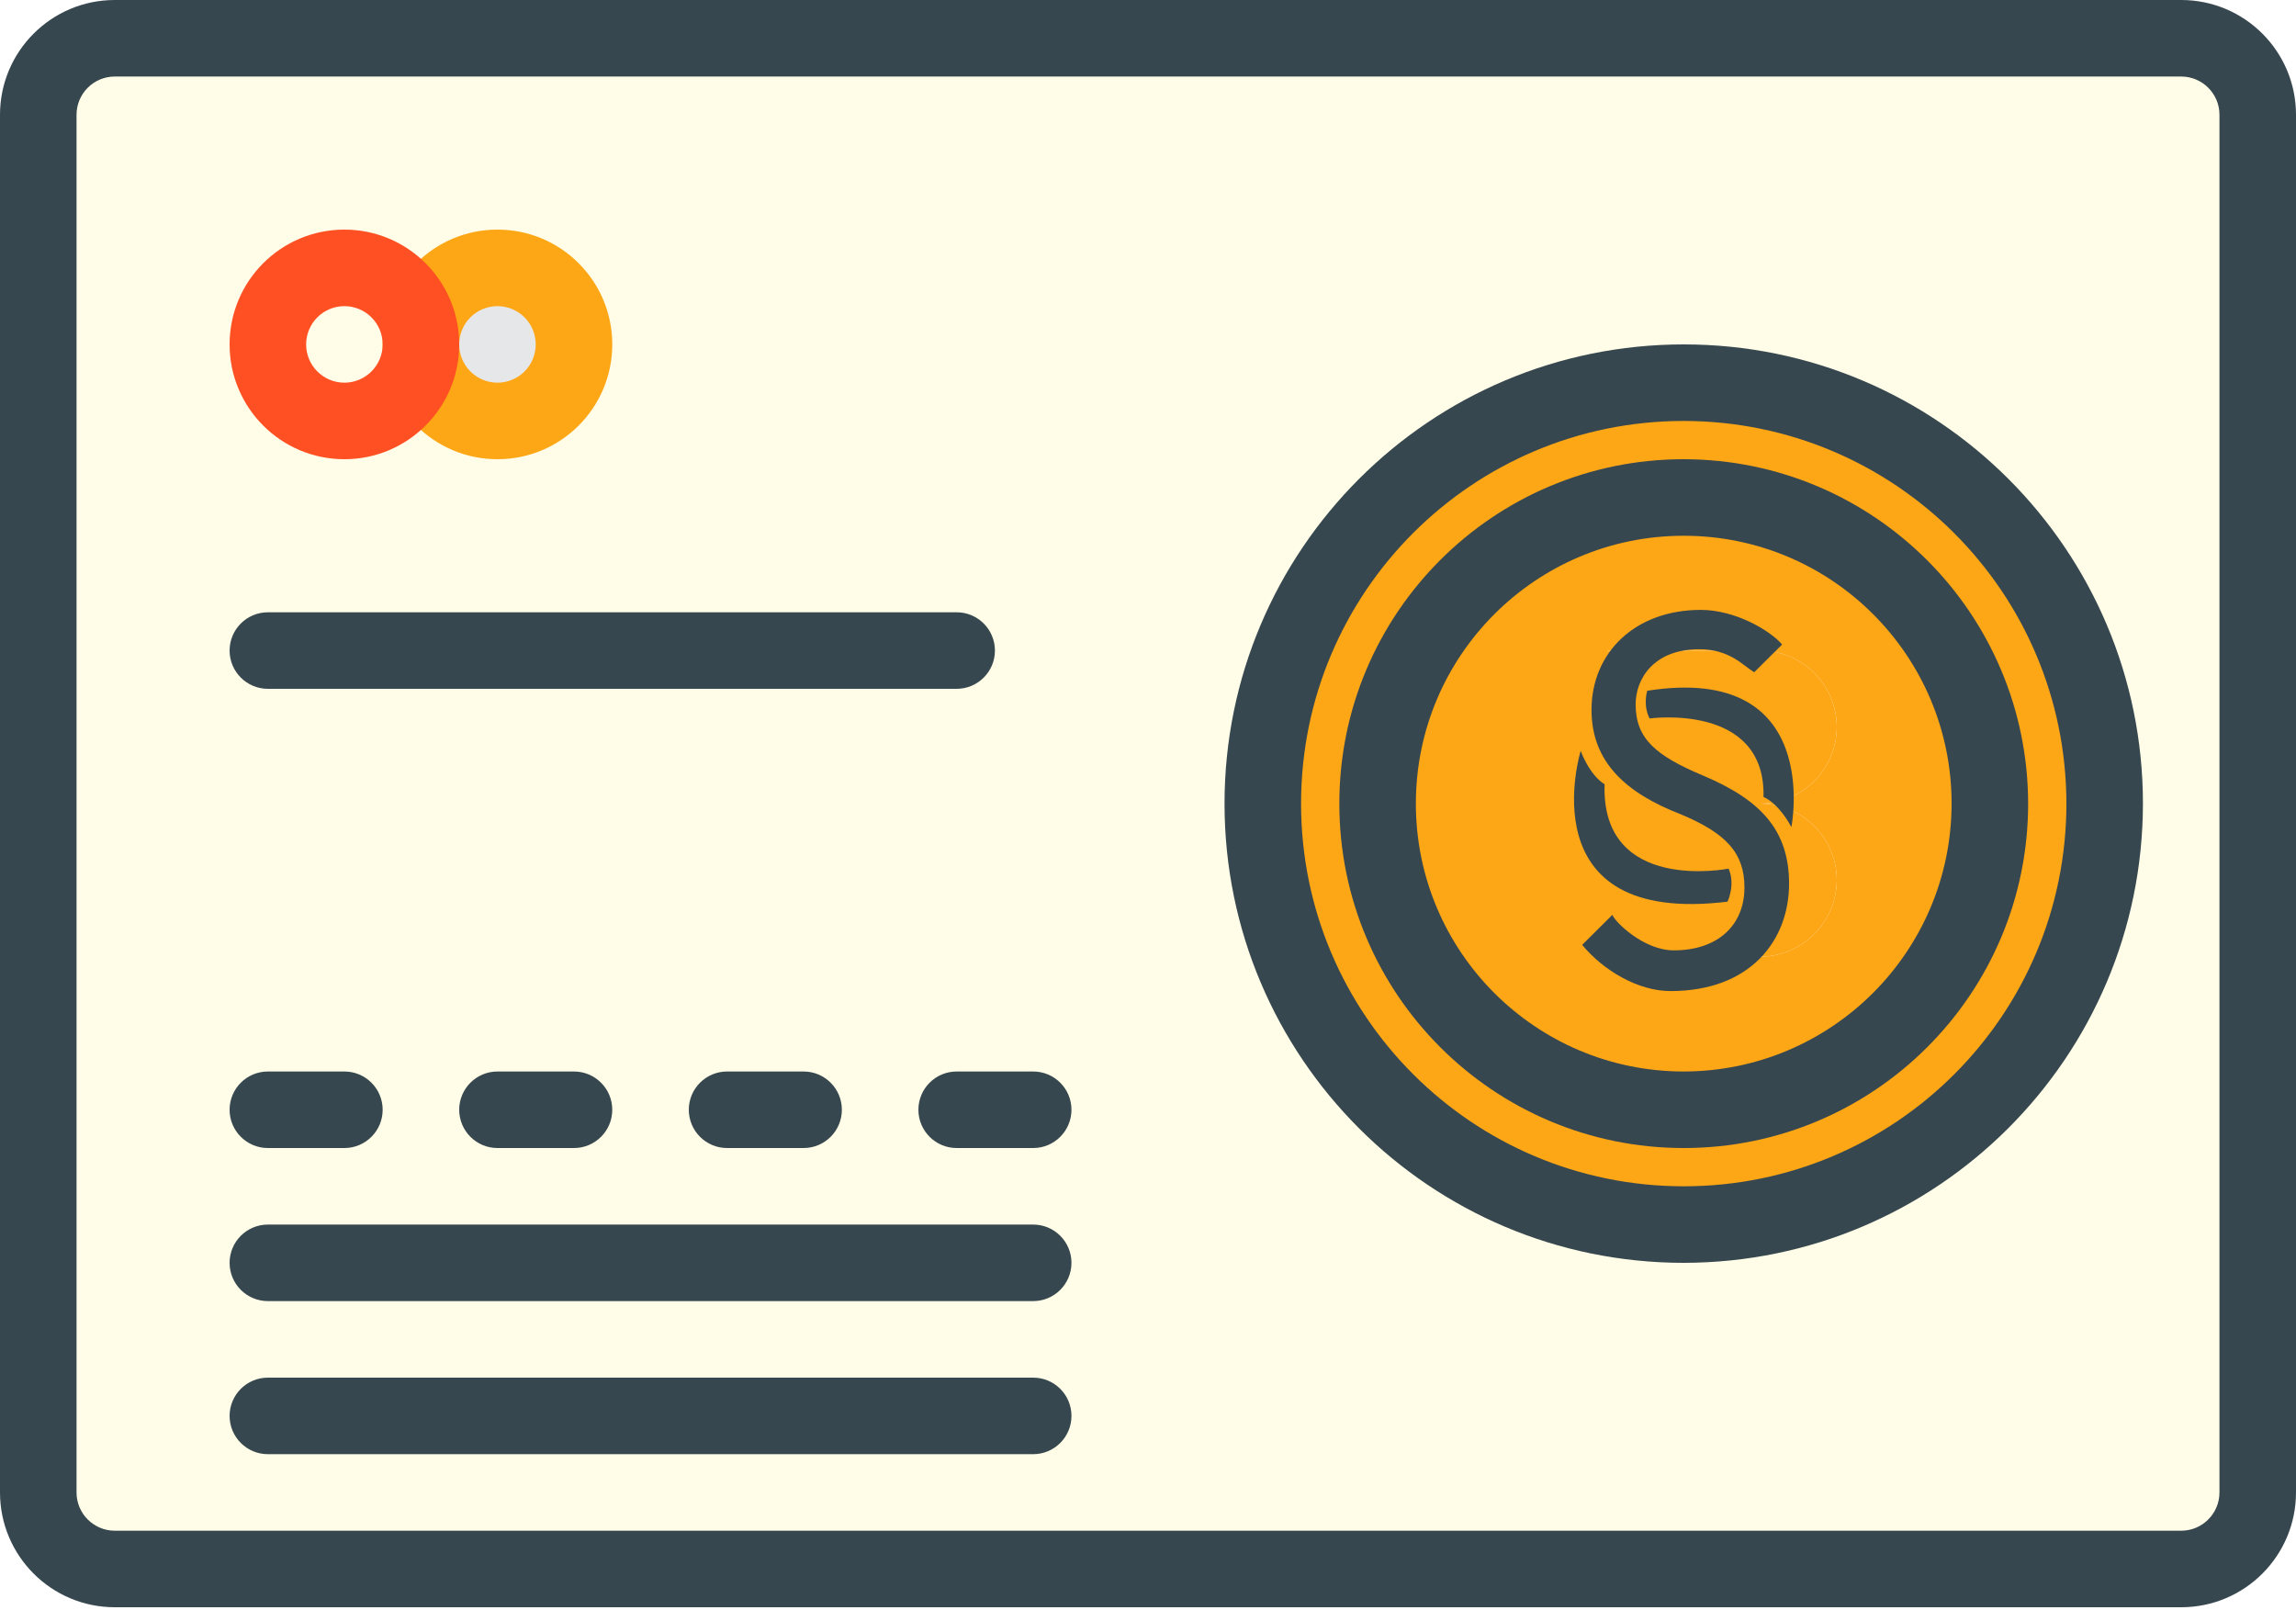
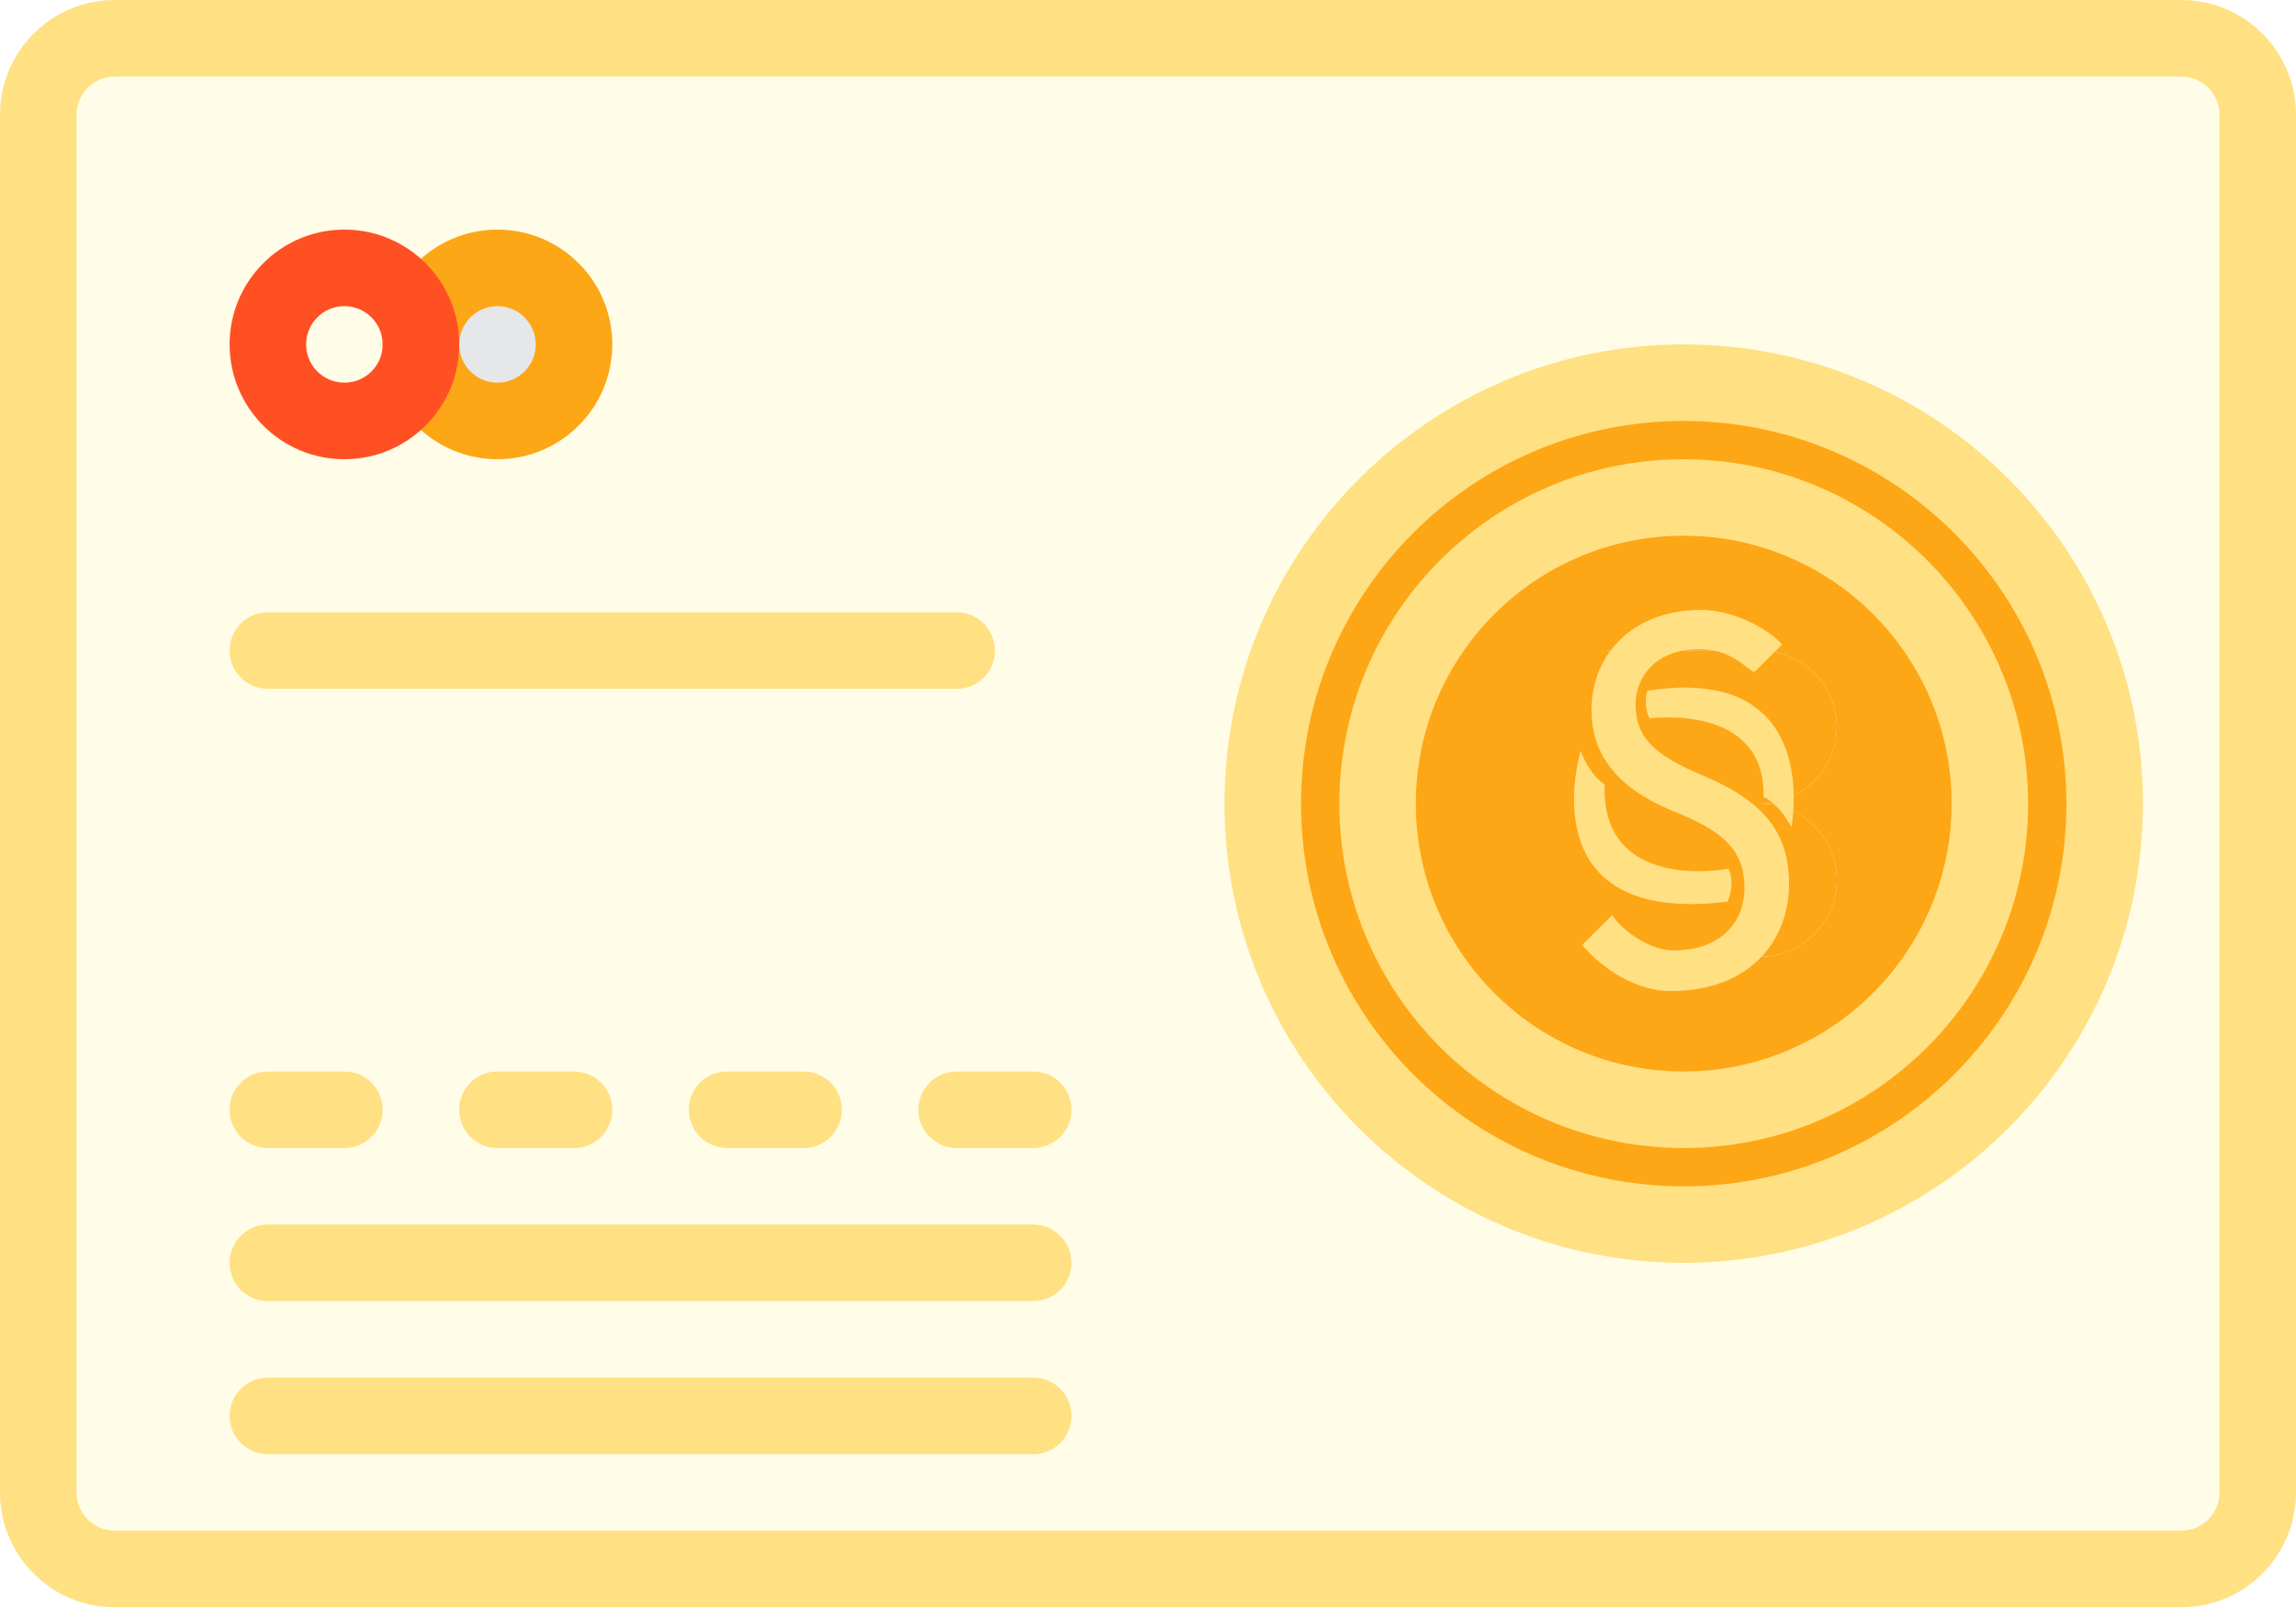
<svg xmlns="http://www.w3.org/2000/svg" width="512" height="359" viewBox="0 0 512 359" fill="none">
  <path d="M477.867 1.83105e-07H17.067C7.638 1.83105e-07 -7.6294e-09 7.637 -7.6294e-09 17.067V324.267C-7.6294e-09 333.696 7.637 341.334 17.067 341.334H477.867C487.296 341.334 494.934 333.697 494.934 324.267V17.067C494.934 7.638 487.296 1.83105e-07 477.867 1.83105e-07ZM68.267 51.2C77.696 51.2 85.334 58.837 85.334 68.267C85.334 58.838 92.971 51.2 102.401 51.2C111.831 51.2 119.467 58.838 119.467 68.267C119.467 77.696 111.83 85.334 102.4 85.334C92.97 85.334 85.333 77.697 85.333 68.267C85.333 77.696 77.696 85.334 68.266 85.334C58.836 85.334 51.199 77.697 51.199 68.267C51.2 58.838 58.838 51.2 68.267 51.2ZM366.934 264.534C315.094 264.534 273.067 222.507 273.067 170.667C273.067 118.827 315.094 76.8 366.934 76.8C418.774 76.8 460.8 118.827 460.8 170.667C460.8 222.507 418.774 264.534 366.934 264.534Z" transform="translate(8.53296 8.53296)" fill="#FFFDE7" />
  <path d="M17.067 34.134C26.493 34.134 34.134 26.493 34.134 17.067C34.134 7.641 26.493 4.76074e-06 17.067 4.76074e-06C7.641 4.76074e-06 0 7.641 0 17.067C0 26.493 7.641 34.134 17.067 34.134Z" transform="translate(59.7329 59.7329)" fill="#FFFDE7" />
  <path d="M17.067 34.134C26.493 34.134 34.134 26.493 34.134 17.067C34.134 7.641 26.493 4.76074e-06 17.067 4.76074e-06C7.641 4.76074e-06 -2.68555e-06 7.641 -2.68555e-06 17.067C-2.68555e-06 26.493 7.641 34.134 17.067 34.134Z" transform="translate(93.866 59.7329)" fill="#E6E7E8" />
  <path d="M93.867 -4.39453e-06C42.027 -4.39453e-06 6.10352e-06 42.027 6.10352e-06 93.867C6.10352e-06 145.707 42.027 187.734 93.867 187.734C145.707 187.734 187.733 145.707 187.733 93.867C187.733 42.027 145.707 -4.39453e-06 93.867 -4.39453e-06ZM93.867 162.134C56.167 162.134 25.6 131.568 25.6 93.867C25.6 56.166 56.166 25.6 93.867 25.6C131.568 25.6 162.133 56.167 162.133 93.867C162.133 131.567 131.567 162.134 93.867 162.134Z" transform="translate(281.6 85.333)" fill="#fda616" />
  <path d="M68.267 1.70898e-06C30.567 1.70898e-06 1.2207e-05 30.566 1.2207e-05 68.267C1.2207e-05 105.968 30.566 136.534 68.267 136.534C105.968 136.534 136.533 105.967 136.533 68.267C136.533 30.567 105.967 1.70898e-06 68.267 1.70898e-06ZM102.4 85.334C102.332 94.729 94.729 102.332 85.333 102.401H68.266H51.2V34.134H68.267H85.334C94.746 34.16 102.375 41.788 102.401 51.201C102.333 60.596 94.73 68.199 85.334 68.268C94.746 68.293 102.374 75.921 102.4 85.334Z" transform="translate(307.2 110.933)" fill="#fda616" />
  <path d="M51.2 17.067C51.174 7.655 43.546 0.026 34.133 -2.68555e-06H-6.10352e-06V34.134H34.133C43.529 34.066 51.132 26.463 51.2 17.067Z" transform="translate(358.4 145.066)" fill="#fda616" />
  <path d="M-6.10352e-06 34.134H34.133C43.528 34.066 51.131 26.463 51.2 17.067C51.174 7.655 43.546 0.026 34.133 -7.08008e-06H-6.10352e-06V34.134Z" transform="translate(358.4 179.199)" fill="#fda616" />
  <path d="M25.6 51.2C11.46 51.2 1.83105e-07 39.74 1.83105e-07 25.6C1.83105e-07 11.46 11.46 0 25.6 0C39.74 0 51.2 11.46 51.2 25.6C51.2 39.74 39.74 51.2 25.6 51.2ZM25.6 17.067C20.89 17.067 17.067 20.89 17.067 25.6C17.067 30.31 20.89 34.133 25.6 34.133C30.31 34.133 34.133 30.31 34.133 25.6C34.133 20.89 30.311 17.067 25.6 17.067Z" transform="translate(85.333 51.2)" fill="#fda616" />
-   <path d="M486.4 358.4H25.6C11.46 358.4 0 346.94 0 332.8V25.6C0 11.46 11.46 3.05176e-06 25.6 3.05176e-06H486.4C500.54 3.05176e-06 512 11.46 512 25.6V332.8C512 346.94 500.54 358.4 486.4 358.4ZM25.6 17.067C20.89 17.067 17.067 20.89 17.067 25.6V332.8C17.067 337.51 20.89 341.333 25.6 341.333H486.4C491.11 341.333 494.933 337.51 494.933 332.8V25.6C494.933 20.89 491.11 17.067 486.4 17.067H25.6Z" fill="#37474F" />
-   <path d="M25.6 17.066H8.533C3.823 17.066 7.62939e-07 13.243 7.62939e-07 8.533C7.62939e-07 3.823 3.823 8.78906e-06 8.533 8.78906e-06H25.6C30.31 8.78906e-06 34.133 3.823 34.133 8.533C34.133 13.243 30.31 17.066 25.6 17.066Z" transform="translate(51.2 238.934)" fill="#37474F" />
-   <path d="M25.6 17.066H8.533C3.823 17.066 1.52588e-06 13.243 1.52588e-06 8.533C1.52588e-06 3.823 3.823 8.78906e-06 8.533 8.78906e-06H25.6C30.31 8.78906e-06 34.133 3.823 34.133 8.533C34.133 13.243 30.31 17.066 25.6 17.066Z" transform="translate(102.4 238.934)" fill="#37474F" />
-   <path d="M25.6 17.066H8.533C3.823 17.066 6.10352e-06 13.243 6.10352e-06 8.533C6.10352e-06 3.823 3.823 8.78906e-06 8.533 8.78906e-06H25.6C30.31 8.78906e-06 34.133 3.823 34.133 8.533C34.133 13.243 30.31 17.066 25.6 17.066Z" transform="translate(153.6 238.934)" fill="#37474F" />
-   <path d="M25.6 17.066H8.533C3.823 17.066 3.05176e-06 13.243 3.05176e-06 8.533C3.05176e-06 3.823 3.823 8.78906e-06 8.533 8.78906e-06H25.6C30.31 8.78906e-06 34.133 3.823 34.133 8.533C34.133 13.243 30.31 17.066 25.6 17.066Z" transform="translate(204.8 238.934)" fill="#37474F" />
-   <path d="M179.2 17.066H8.533C3.823 17.066 7.62939e-07 13.243 7.62939e-07 8.533C7.62939e-07 3.823 3.823 4.39453e-06 8.533 4.39453e-06H179.2C183.91 4.39453e-06 187.733 3.823 187.733 8.533C187.733 13.243 183.91 17.066 179.2 17.066Z" transform="translate(51.2 273.067)" fill="#37474F" />
-   <path d="M179.2 17.067H8.533C3.823 17.067 7.62939e-07 13.244 7.62939e-07 8.534C7.62939e-07 3.824 3.823 0 8.533 0H179.2C183.91 0 187.733 3.823 187.733 8.533C187.733 13.243 183.91 17.067 179.2 17.067Z" transform="translate(51.2 307.2)" fill="#37474F" />
+   <path d="M486.4 358.4H25.6C11.46 358.4 0 346.94 0 332.8V25.6C0 11.46 11.46 3.05176e-06 25.6 3.05176e-06H486.4C500.54 3.05176e-06 512 11.46 512 25.6V332.8C512 346.94 500.54 358.4 486.4 358.4ZM25.6 17.067C20.89 17.067 17.067 20.89 17.067 25.6V332.8C17.067 337.51 20.89 341.333 25.6 341.333H486.4C491.11 341.333 494.933 337.51 494.933 332.8V25.6C494.933 20.89 491.11 17.067 486.4 17.067H25.6Z" fill="#FFE082" />
+   <path d="M25.6 17.066H8.533C3.823 17.066 7.62939e-07 13.243 7.62939e-07 8.533C7.62939e-07 3.823 3.823 8.78906e-06 8.533 8.78906e-06H25.6C30.31 8.78906e-06 34.133 3.823 34.133 8.533C34.133 13.243 30.31 17.066 25.6 17.066Z" transform="translate(51.2 238.934)" fill="#FFE082" />
+   <path d="M25.6 17.066H8.533C3.823 17.066 1.52588e-06 13.243 1.52588e-06 8.533C1.52588e-06 3.823 3.823 8.78906e-06 8.533 8.78906e-06H25.6C30.31 8.78906e-06 34.133 3.823 34.133 8.533C34.133 13.243 30.31 17.066 25.6 17.066Z" transform="translate(102.4 238.934)" fill="#FFE082" />
+   <path d="M25.6 17.066H8.533C3.823 17.066 6.10352e-06 13.243 6.10352e-06 8.533C6.10352e-06 3.823 3.823 8.78906e-06 8.533 8.78906e-06H25.6C30.31 8.78906e-06 34.133 3.823 34.133 8.533C34.133 13.243 30.31 17.066 25.6 17.066Z" transform="translate(153.6 238.934)" fill="#FFE082" />
+   <path d="M25.6 17.066H8.533C3.823 17.066 3.05176e-06 13.243 3.05176e-06 8.533C3.05176e-06 3.823 3.823 8.78906e-06 8.533 8.78906e-06H25.6C30.31 8.78906e-06 34.133 3.823 34.133 8.533C34.133 13.243 30.31 17.066 25.6 17.066Z" transform="translate(204.8 238.934)" fill="#FFE082" />
+   <path d="M179.2 17.066H8.533C3.823 17.066 7.62939e-07 13.243 7.62939e-07 8.533C7.62939e-07 3.823 3.823 4.39453e-06 8.533 4.39453e-06H179.2C183.91 4.39453e-06 187.733 3.823 187.733 8.533C187.733 13.243 183.91 17.066 179.2 17.066Z" transform="translate(51.2 273.067)" fill="#FFE082" />
+   <path d="M179.2 17.067H8.533C3.823 17.067 7.62939e-07 13.244 7.62939e-07 8.534C7.62939e-07 3.824 3.823 0 8.533 0H179.2C183.91 0 187.733 3.823 187.733 8.533C187.733 13.243 183.91 17.067 179.2 17.067Z" transform="translate(51.2 307.2)" fill="#FFE082" />
  <path d="M25.6 17.067C20.89 17.067 17.067 20.89 17.067 25.6C17.067 30.31 20.89 34.133 25.6 34.133C30.31 34.133 34.133 30.31 34.133 25.6C34.133 20.89 30.31 17.067 25.6 17.067ZM25.6 51.2C11.46 51.2 7.62939e-07 39.74 7.62939e-07 25.6C7.62939e-07 11.46 11.46 0 25.6 0C39.74 0 51.2 11.46 51.2 25.6C51.2 39.74 39.74 51.2 25.6 51.2Z" transform="translate(51.2 51.2)" fill="#FF5023" />
-   <path d="M162.133 17.066H8.533C3.823 17.066 7.62939e-07 13.243 7.62939e-07 8.533C7.62939e-07 3.823 3.823 -3.66211e-07 8.533 -3.66211e-07H162.133C166.843 -3.66211e-07 170.666 3.823 170.666 8.533C170.667 13.243 166.844 17.066 162.133 17.066Z" transform="translate(51.2 136.534)" fill="#37474F" />
-   <path d="M76.8 -3.05176e-06C34.381 -3.05176e-06 -7.8125e-06 34.381 -7.8125e-06 76.8C-7.8125e-06 119.219 34.381 153.6 76.8 153.6C119.219 153.6 153.6 119.219 153.6 76.8C153.548 34.406 119.193 0.051 76.8 -3.05176e-06ZM76.8 136.533C43.81 136.533 17.067 109.79 17.067 76.8C17.067 43.81 43.81 17.067 76.8 17.067C109.79 17.067 136.533 43.81 136.533 76.8C136.49 109.773 109.772 136.491 76.8 136.533Z" transform="translate(298.667 102.4)" fill="#37474F" />
-   <path d="M102.4 204.8C45.85 204.8 -1.3916e-05 158.95 -1.3916e-05 102.4C-1.3916e-05 45.85 45.85 6.10352e-06 102.4 6.10352e-06C158.95 6.10352e-06 204.8 45.85 204.8 102.4C204.74 158.925 158.924 204.74 102.4 204.8ZM102.4 17.067C55.27 17.067 17.067 55.271 17.067 102.4C17.067 149.529 55.271 187.733 102.4 187.733C149.529 187.733 187.733 149.53 187.733 102.4C187.682 55.296 149.504 17.118 102.4 17.067Z" transform="translate(273.067 76.8)" fill="#37474F" />
-   <path d="M6.739 68C7.257 69.545 13.712 75.92 20.421 75.92C30.373 75.92 36.187 70.192 36.187 61.907C36.187 54.229 32.16 49.842 21.986 45.577C9.687 40.825 2.084 33.878 2.084 22.301C2.084 9.505 11.812 -4.10312e-08 26.458 -4.10312e-08C34.174 -4.10312e-08 41.99 4.636 44.582 7.726L38.361 13.909C35.902 12.447 32.949 8.773 26.123 8.773C15.84 8.773 11.922 15.476 11.922 21.082C11.922 28.76 16.508 32.537 26.906 36.924C39.652 42.286 46.137 48.989 46.137 61.053C46.137 73.728 37.478 85 19.699 85C12.431 85 4.665 80.364 -4.40412e-07 74.698L6.739 68Z" transform="translate(352.819 136)" fill="#37474F" />
-   <path d="M0.338 0.704C0.338 0.704 -0.698 3.795 0.857 6.885C0.857 6.885 26.776 3.278 26.258 24.401C26.258 24.401 29.368 25.43 32.478 31.097C32.478 31.097 39.736 -5.479 0.338 0.704V0.704Z" transform="translate(366.996 153.327)" fill="#37474F" />
-   <path d="M34.237 33.615C34.237 33.615 36.041 29.861 34.477 26.254C34.477 26.254 5.975 31.921 6.82 7.413C6.82 7.413 3.861 6.005 1.484 -1.09417e-07C1.493 -1.09417e-07 -10.623 39.132 34.237 33.615Z" transform="translate(351 167.444)" fill="#37474F" />
+   <path d="M162.133 17.066H8.533C3.823 17.066 7.62939e-07 13.243 7.62939e-07 8.533C7.62939e-07 3.823 3.823 -3.66211e-07 8.533 -3.66211e-07H162.133C166.843 -3.66211e-07 170.666 3.823 170.666 8.533C170.667 13.243 166.844 17.066 162.133 17.066Z" transform="translate(51.2 136.534)" fill="#FFE082" />
+   <path d="M76.8 -3.05176e-06C34.381 -3.05176e-06 -7.8125e-06 34.381 -7.8125e-06 76.8C-7.8125e-06 119.219 34.381 153.6 76.8 153.6C119.219 153.6 153.6 119.219 153.6 76.8C153.548 34.406 119.193 0.051 76.8 -3.05176e-06ZM76.8 136.533C43.81 136.533 17.067 109.79 17.067 76.8C17.067 43.81 43.81 17.067 76.8 17.067C109.79 17.067 136.533 43.81 136.533 76.8C136.49 109.773 109.772 136.491 76.8 136.533Z" transform="translate(298.667 102.4)" fill="#FFE082" />
+   <path d="M102.4 204.8C45.85 204.8 -1.3916e-05 158.95 -1.3916e-05 102.4C-1.3916e-05 45.85 45.85 6.10352e-06 102.4 6.10352e-06C158.95 6.10352e-06 204.8 45.85 204.8 102.4C204.74 158.925 158.924 204.74 102.4 204.8ZM102.4 17.067C55.27 17.067 17.067 55.271 17.067 102.4C17.067 149.529 55.271 187.733 102.4 187.733C149.529 187.733 187.733 149.53 187.733 102.4C187.682 55.296 149.504 17.118 102.4 17.067Z" transform="translate(273.067 76.8)" fill="#FFE082" />
+   <path d="M6.739 68C7.257 69.545 13.712 75.92 20.421 75.92C30.373 75.92 36.187 70.192 36.187 61.907C36.187 54.229 32.16 49.842 21.986 45.577C9.687 40.825 2.084 33.878 2.084 22.301C2.084 9.505 11.812 -4.10312e-08 26.458 -4.10312e-08C34.174 -4.10312e-08 41.99 4.636 44.582 7.726L38.361 13.909C35.902 12.447 32.949 8.773 26.123 8.773C15.84 8.773 11.922 15.476 11.922 21.082C11.922 28.76 16.508 32.537 26.906 36.924C39.652 42.286 46.137 48.989 46.137 61.053C46.137 73.728 37.478 85 19.699 85C12.431 85 4.665 80.364 -4.40412e-07 74.698L6.739 68Z" transform="translate(352.819 136)" fill="#FFE082" />
+   <path d="M0.338 0.704C0.338 0.704 -0.698 3.795 0.857 6.885C0.857 6.885 26.776 3.278 26.258 24.401C26.258 24.401 29.368 25.43 32.478 31.097C32.478 31.097 39.736 -5.479 0.338 0.704V0.704Z" transform="translate(366.996 153.327)" fill="#FFE082" />
+   <path d="M34.237 33.615C34.237 33.615 36.041 29.861 34.477 26.254C34.477 26.254 5.975 31.921 6.82 7.413C6.82 7.413 3.861 6.005 1.484 -1.09417e-07C1.493 -1.09417e-07 -10.623 39.132 34.237 33.615Z" transform="translate(351 167.444)" fill="#FFE082" />
</svg>
